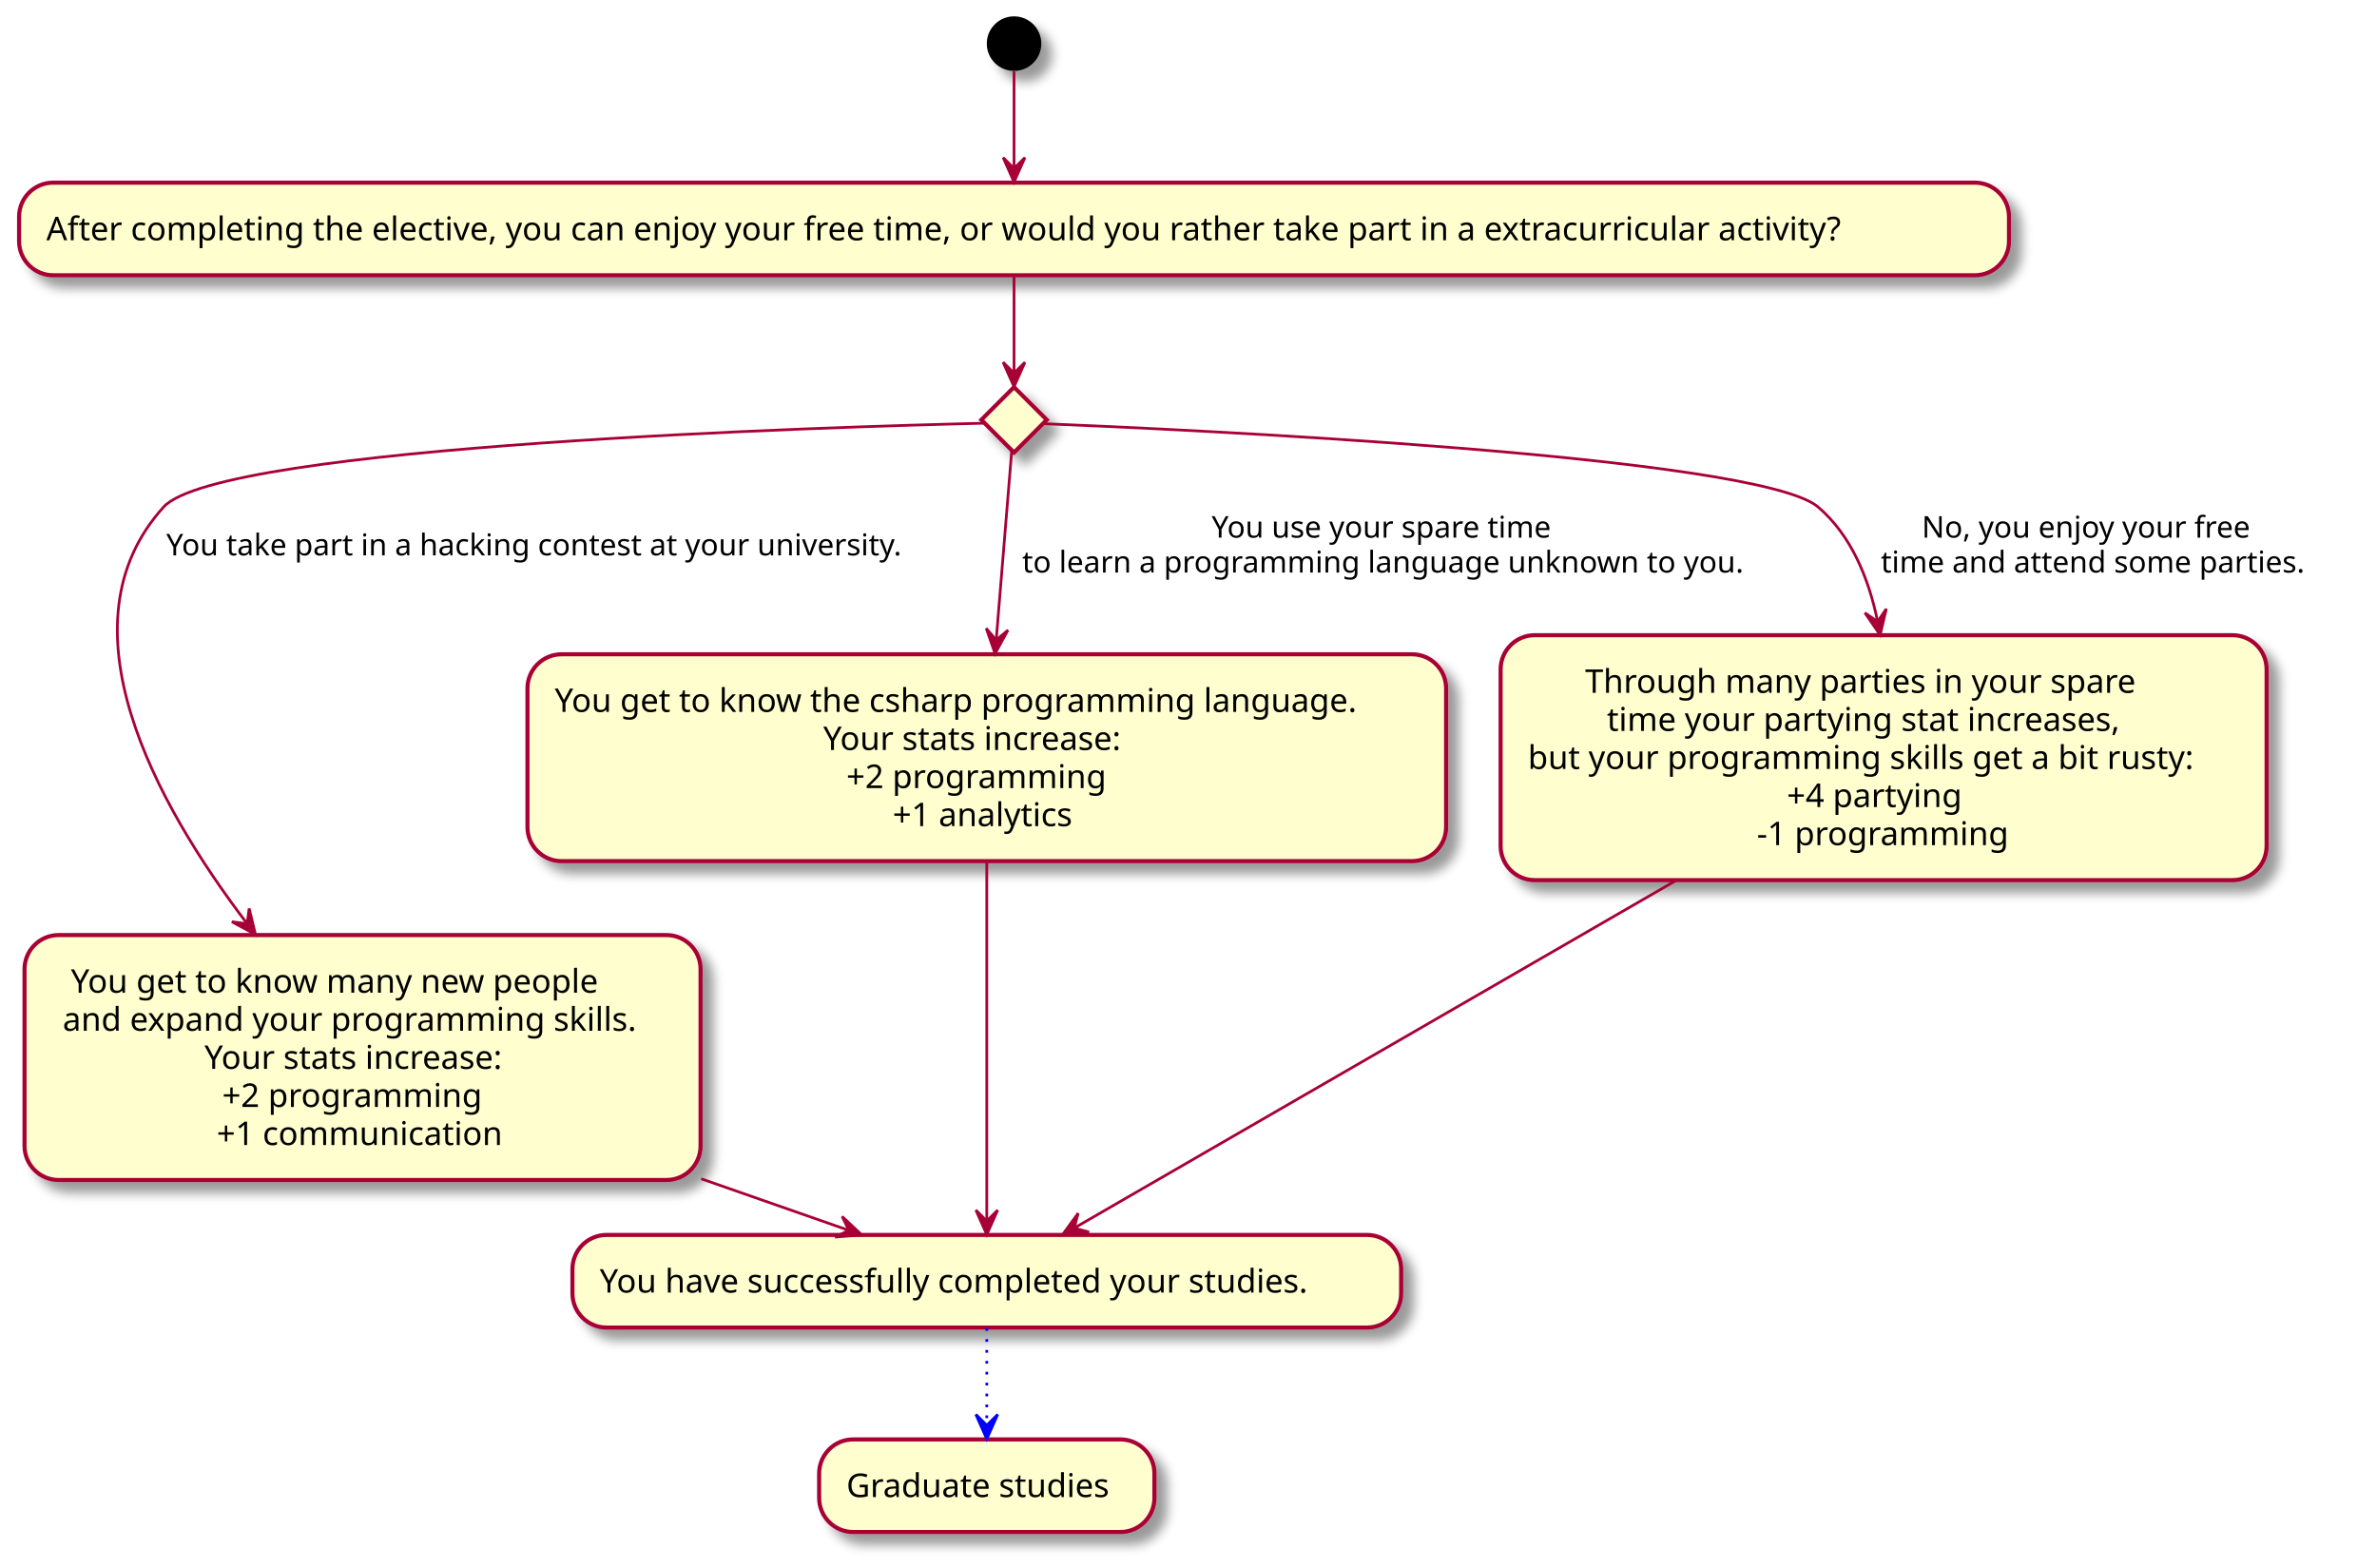
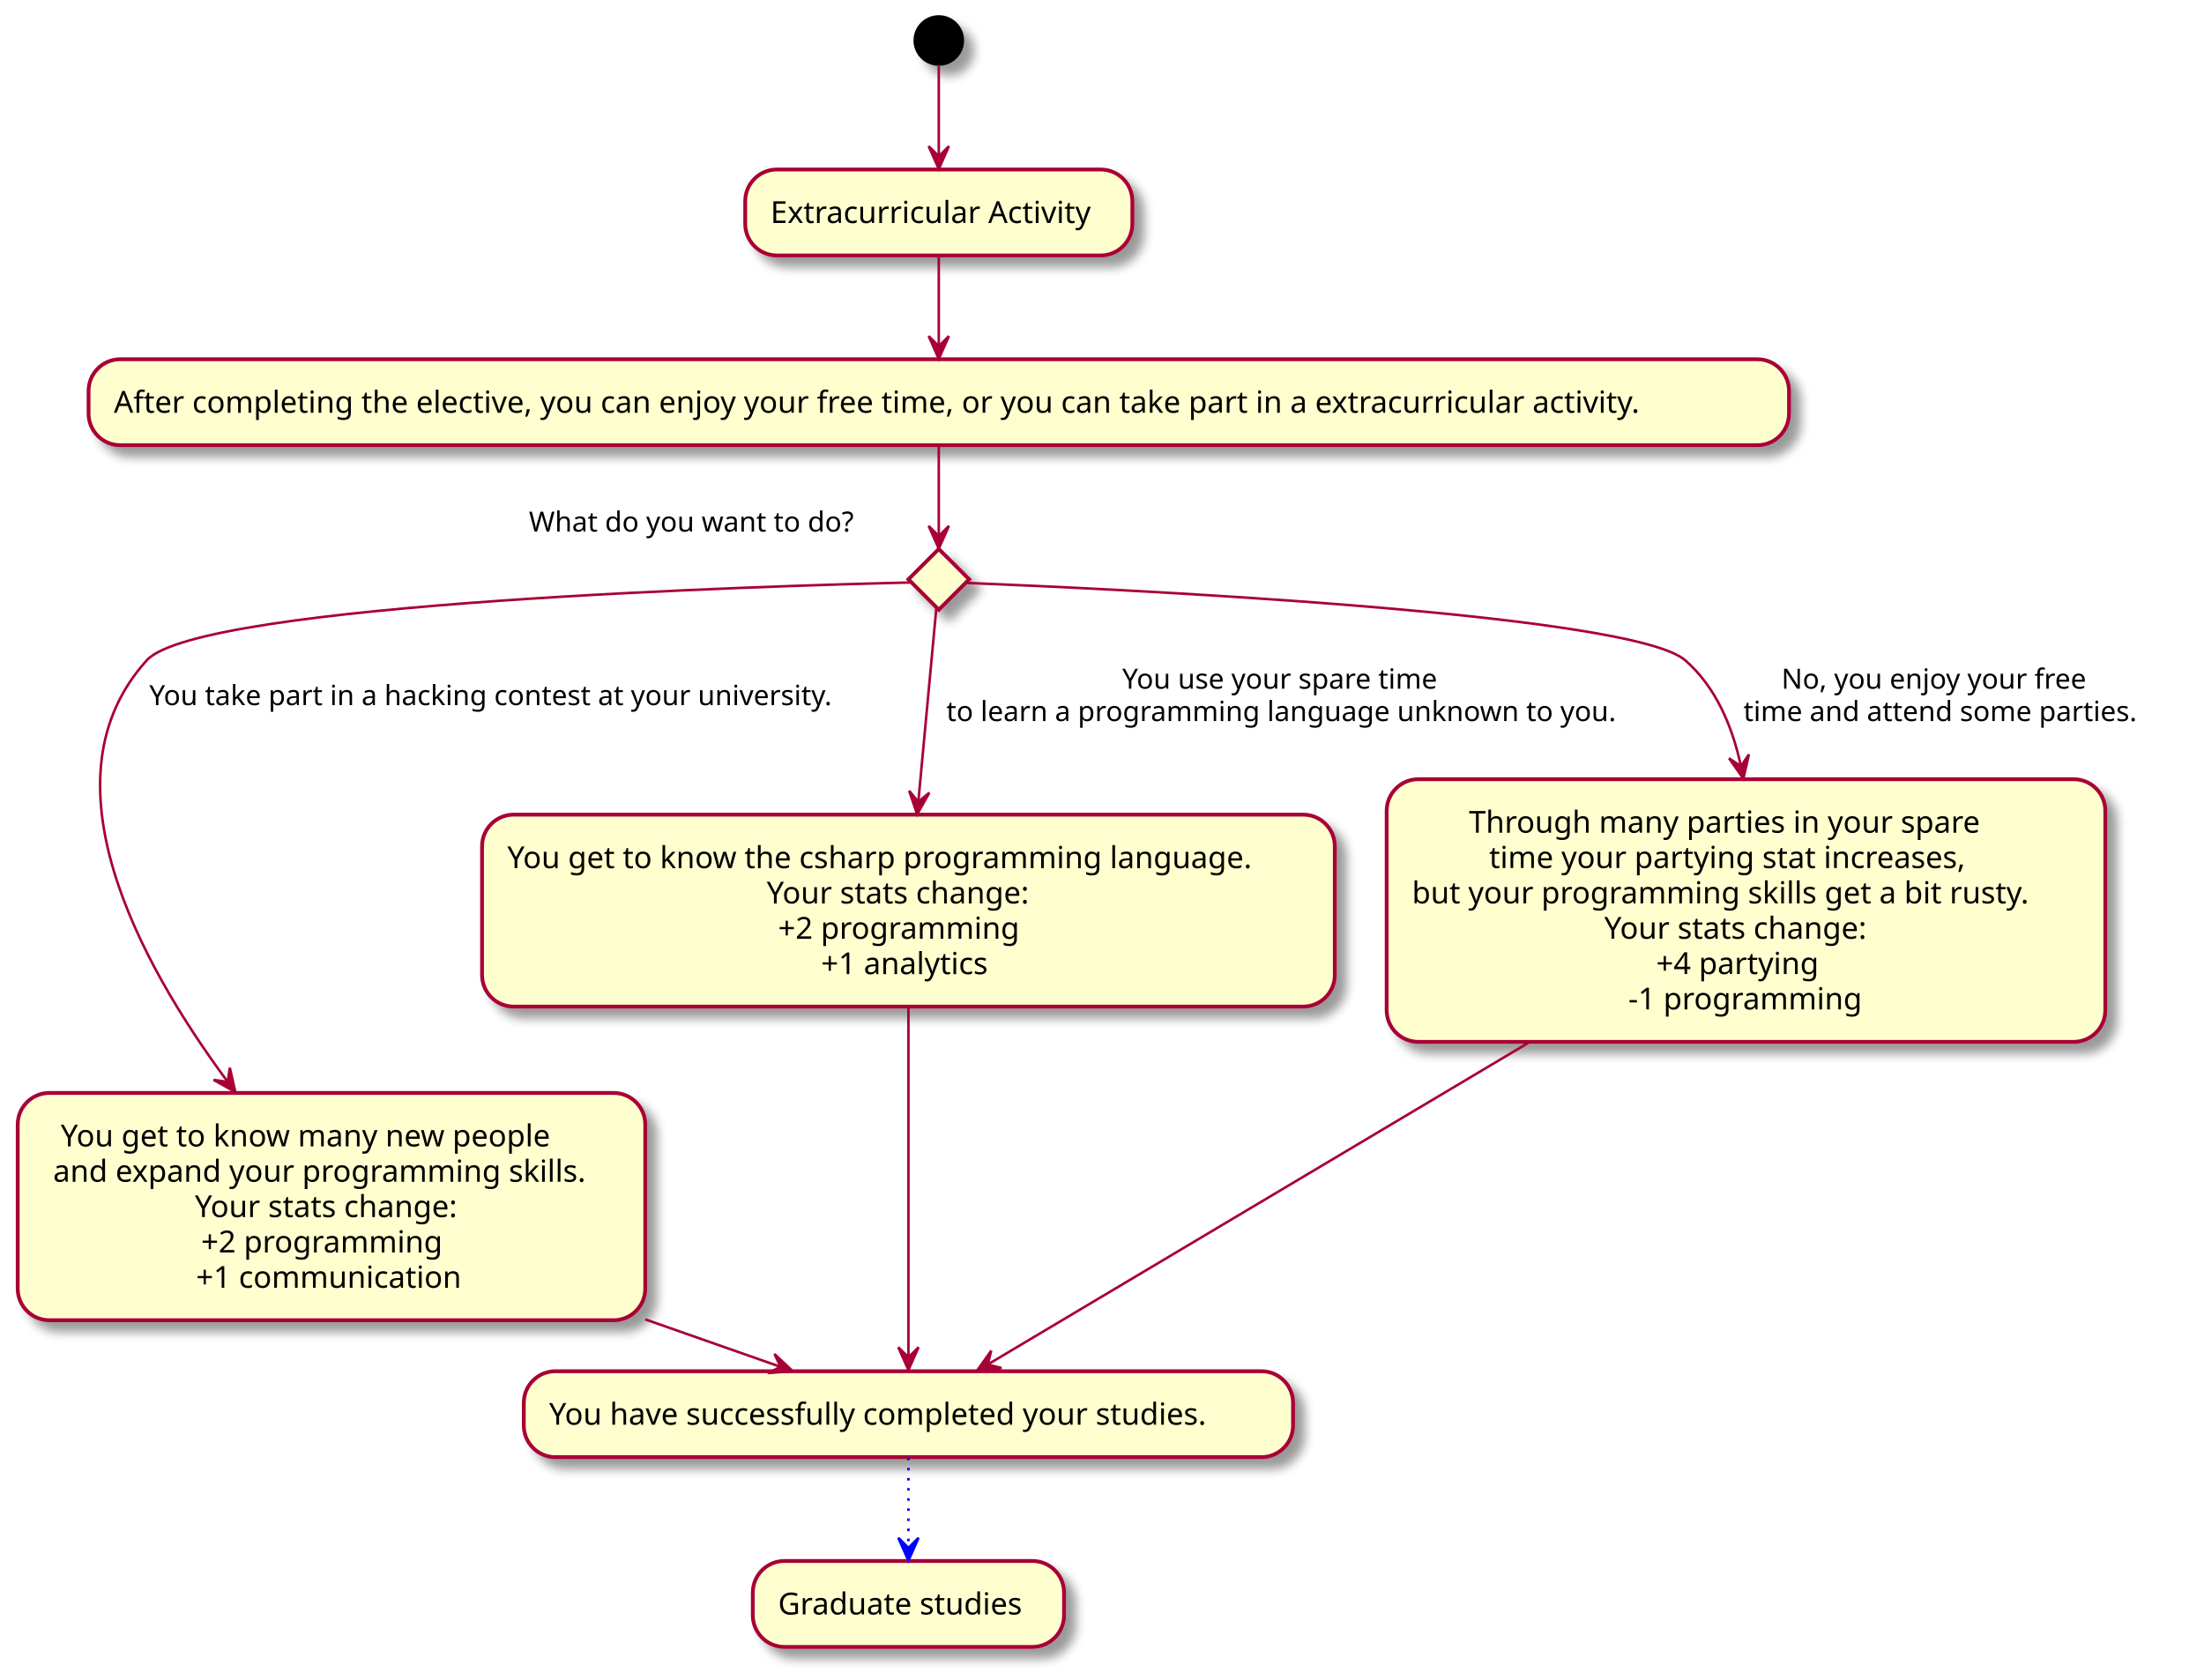
- <svg xmlns="http://www.w3.org/2000/svg" contentScriptType="application/ecmascript" contentStyleType="text/css" height="575px" preserveAspectRatio="none" style="width:872px;height:575px;" version="1.1" viewBox="0 0 872 575" width="872px" zoomAndPan="magnify">
+ <svg xmlns="http://www.w3.org/2000/svg" contentScriptType="application/ecmascript" contentStyleType="text/css" height="664px" preserveAspectRatio="none" style="width:871px;height:664px;" version="1.1" viewBox="0 0 871 664" width="871px" zoomAndPan="magnify">
  <defs>
-     <filter height="300%" id="f40yjfpzdknob" width="300%" x="-1" y="-1">
+     <filter height="300%" id="f1frdw64wb27al" width="300%" x="-1" y="-1">
      <feGaussianBlur result="blurOut" stdDeviation="2.0" />
      <feColorMatrix in="blurOut" result="blurOut2" type="matrix" values="0 0 0 0 0 0 0 0 0 0 0 0 0 0 0 0 0 0 .4 0" />
      <feOffset dx="4.0" dy="4.0" in="blurOut2" result="blurOut3" />
      <feBlend in="SourceGraphic" in2="blurOut3" mode="normal" />
    </filter>
  </defs>
  <g>
-     <ellipse cx="372" cy="16" fill="#000000" filter="url(#f40yjfpzdknob)" rx="10" ry="10" style="stroke: none; stroke-width: 1.0;" />
-     <rect fill="#FEFECE" filter="url(#f40yjfpzdknob)" height="33.969" rx="12.5" ry="12.5" style="stroke: #A80036; stroke-width: 1.5;" width="730" x="7" y="67" />
-     <text fill="#000000" font-family="sans-serif" font-size="12" lengthAdjust="spacingAndGlyphs" textLength="710" x="17" y="88.139">After completing the elective, you can enjoy your free time, or would you rather take part in a extracurricular activity?</text>
-     <polygon fill="#FEFECE" filter="url(#f40yjfpzdknob)" points="372,142,384,154,372,166,360,154,372,142" style="stroke: #A80036; stroke-width: 1.5;" />
-     <rect fill="#FEFECE" filter="url(#f40yjfpzdknob)" height="75.875" rx="12.5" ry="12.5" style="stroke: #A80036; stroke-width: 1.5;" width="337" x="193.5" y="240" />
-     <text fill="#000000" font-family="sans-serif" font-size="12" lengthAdjust="spacingAndGlyphs" textLength="313" x="203.5" y="261.139">You get to know the csharp programming language.</text>
-     <text fill="#000000" font-family="sans-serif" font-size="12" lengthAdjust="spacingAndGlyphs" textLength="120" x="302" y="275.107">Your stats increase:</text>
-     <text fill="#000000" font-family="sans-serif" font-size="12" lengthAdjust="spacingAndGlyphs" textLength="103" x="310.5" y="289.076">+2 programming</text>
-     <text fill="#000000" font-family="sans-serif" font-size="12" lengthAdjust="spacingAndGlyphs" textLength="73" x="327.5" y="303.045">+1 analytics</text>
-     <rect fill="#FEFECE" filter="url(#f40yjfpzdknob)" height="89.844" rx="12.5" ry="12.5" style="stroke: #A80036; stroke-width: 1.5;" width="281" x="550.5" y="233" />
-     <text fill="#000000" font-family="sans-serif" font-size="12" lengthAdjust="spacingAndGlyphs" textLength="215" x="581.5" y="254.139">Through many parties in your spare</text>
-     <text fill="#000000" font-family="sans-serif" font-size="12" lengthAdjust="spacingAndGlyphs" textLength="203" x="589.5" y="268.107">time your partying stat increases,</text>
-     <text fill="#000000" font-family="sans-serif" font-size="12" lengthAdjust="spacingAndGlyphs" textLength="261" x="560.5" y="282.076">but your programming skills get a bit rusty:</text>
-     <text fill="#000000" font-family="sans-serif" font-size="12" lengthAdjust="spacingAndGlyphs" textLength="71" x="655.5" y="296.045">+4 partying</text>
-     <text fill="#000000" font-family="sans-serif" font-size="12" lengthAdjust="spacingAndGlyphs" textLength="97" x="644.5" y="310.014">-1 programming</text>
-     <rect fill="#FEFECE" filter="url(#f40yjfpzdknob)" height="89.844" rx="12.5" ry="12.5" style="stroke: #A80036; stroke-width: 1.5;" width="248" x="9" y="343" />
-     <text fill="#000000" font-family="sans-serif" font-size="12" lengthAdjust="spacingAndGlyphs" textLength="210" x="26" y="364.139">You get to know many new people</text>
-     <text fill="#000000" font-family="sans-serif" font-size="12" lengthAdjust="spacingAndGlyphs" textLength="224" x="23" y="378.107">and expand your programming skills.</text>
-     <text fill="#000000" font-family="sans-serif" font-size="12" lengthAdjust="spacingAndGlyphs" textLength="120" x="75" y="392.076">Your stats increase:</text>
-     <text fill="#000000" font-family="sans-serif" font-size="12" lengthAdjust="spacingAndGlyphs" textLength="103" x="81.5" y="406.045">+2 programming</text>
-     <text fill="#000000" font-family="sans-serif" font-size="12" lengthAdjust="spacingAndGlyphs" textLength="111" x="79.5" y="420.014">+1 communication</text>
-     <rect fill="#FEFECE" filter="url(#f40yjfpzdknob)" height="33.969" rx="12.5" ry="12.5" style="stroke: #A80036; stroke-width: 1.5;" width="304" x="210" y="453" />
-     <text fill="#000000" font-family="sans-serif" font-size="12" lengthAdjust="spacingAndGlyphs" textLength="284" x="220" y="474.139">You have successfully completed your studies.</text>
-     <rect fill="#FEFECE" filter="url(#f40yjfpzdknob)" height="33.969" rx="12.5" ry="12.5" style="stroke: #A80036; stroke-width: 1.5;" width="123" x="300.5" y="528" />
-     <text fill="#000000" font-family="sans-serif" font-size="12" lengthAdjust="spacingAndGlyphs" textLength="103" x="310.5" y="549.139">Graduate studies</text>
-     <path d="M372,26.177 C372,35.269 372,49.527 372,61.485 " fill="none" id="start-to-After completing the elective, you can enjoy your free time, or would you rather take part in a extracurricular activity?" style="stroke: #A80036; stroke-width: 1.0;" />
-     <polygon fill="#A80036" points="372,66.791,376,57.791,372,61.791,368,57.791,372,66.791" style="stroke: #A80036; stroke-width: 1.0;" />
-     <path d="M372,101.115 C372,111.916 372,126.082 372,136.883 " fill="none" id="After completing the elective, you can enjoy your free time, or would you rather take part in a extracurricular activity?-to-#547481" style="stroke: #A80036; stroke-width: 1.0;" />
-     <polygon fill="#A80036" points="372,141.885,376,132.885,372,136.885,368,132.885,372,141.885" style="stroke: #A80036; stroke-width: 1.0;" />
-     <text fill="#000000" font-family="sans-serif" font-size="11" lengthAdjust="spacingAndGlyphs" textLength="0" x="371.025" y="131.46" />
-     <path d="M371.147,165.402 C369.9,180.626 367.504,209.855 365.477,234.581 " fill="none" id="#547481-to-newL" style="stroke: #A80036; stroke-width: 1.0;" />
-     <polygon fill="#A80036" points="365.051,239.782,369.773,231.139,365.46,234.799,361.8,230.485,365.051,239.782" style="stroke: #A80036; stroke-width: 1.0;" />
-     <text fill="#000000" font-family="sans-serif" font-size="11" lengthAdjust="spacingAndGlyphs" textLength="141" x="444.5" y="197.21">You use your spare time</text>
-     <text fill="#000000" font-family="sans-serif" font-size="11" lengthAdjust="spacingAndGlyphs" textLength="288" x="375" y="210.015">to learn a programming language unknown to you.</text>
-     <path d="M382.626,155.411 C432.854,157.444 644.961,167.102 667,186 C679.147,196.415 685.512,212.179 688.742,227.674 " fill="none" id="#547481-to-no" style="stroke: #A80036; stroke-width: 1.0;" />
-     <polygon fill="#A80036" points="689.721,232.911,691.997,223.329,688.801,227.996,684.133,224.801,689.721,232.911" style="stroke: #A80036; stroke-width: 1.0;" />
-     <text fill="#000000" font-family="sans-serif" font-size="11" lengthAdjust="spacingAndGlyphs" textLength="136" x="705" y="197.21">No, you enjoy your free</text>
-     <text fill="#000000" font-family="sans-serif" font-size="11" lengthAdjust="spacingAndGlyphs" textLength="174" x="690" y="210.015">time and attend some parties.</text>
-     <path d="M361.001,155.238 C307.998,156.497 80.644,163.203 60,186 C21.053,229.008 56.865,294.415 90.673,338.844 " fill="none" id="#547481-to-contest" style="stroke: #A80036; stroke-width: 1.0;" />
-     <polygon fill="#A80036" points="93.727,342.808,91.403,333.237,90.675,338.847,85.066,338.119,93.727,342.808" style="stroke: #A80036; stroke-width: 1.0;" />
-     <text fill="#000000" font-family="sans-serif" font-size="11" lengthAdjust="spacingAndGlyphs" textLength="301" x="61" y="203.71">You take part in a hacking contest at your university.</text>
-     <path d="M362,316.085 C362,355.287 362,415.766 362,447.646 " fill="none" id="newL-to-a" style="stroke: #A80036; stroke-width: 1.0;" />
-     <polygon fill="#A80036" points="362,452.883,366,443.883,362,447.883,358,443.883,362,452.883" style="stroke: #A80036; stroke-width: 1.0;" />
-     <path d="M614.694,323.067 C544.858,363.398 444.914,421.116 394.188,450.411 " fill="none" id="no-to-a" style="stroke: #A80036; stroke-width: 1.0;" />
-     <polygon fill="#A80036" points="389.731,452.985,399.525,451.949,394.061,450.485,395.525,445.021,389.731,452.985" style="stroke: #A80036; stroke-width: 1.0;" />
-     <path d="M257.218,432.395 C276.275,439.052 294.971,445.584 311.173,451.244 " fill="none" id="contest-to-a" style="stroke: #A80036; stroke-width: 1.0;" />
-     <polygon fill="#A80036" points="316.119,452.972,308.942,446.227,311.399,451.322,306.303,453.779,316.119,452.972" style="stroke: #A80036; stroke-width: 1.0;" />
-     <path d="M362,487.201 C362,497.692 362,511.463 362,522.818 " fill="none" id="a-to-Graduate studies" style="stroke: #0000FF; stroke-width: 1.0; stroke-dasharray: 1.0,3.0;" />
-     <polygon fill="#0000FF" points="362,527.844,366,518.844,362,522.844,358,518.844,362,527.844" style="stroke: #0000FF; stroke-width: 1.0;" />
+     <ellipse cx="371" cy="16" fill="#000000" filter="url(#f1frdw64wb27al)" rx="10" ry="10" style="stroke: none; stroke-width: 1.0;" />
+     <rect fill="#FEFECE" filter="url(#f1frdw64wb27al)" height="33.969" rx="12.5" ry="12.5" style="stroke: #A80036; stroke-width: 1.5;" width="153" x="294.5" y="67" />
+     <text fill="#000000" font-family="sans-serif" font-size="12" lengthAdjust="spacingAndGlyphs" textLength="133" x="304.5" y="88.139">Extracurricular Activity</text>
+     <rect fill="#FEFECE" filter="url(#f1frdw64wb27al)" height="33.969" rx="12.5" ry="12.5" style="stroke: #A80036; stroke-width: 1.5;" width="672" x="35" y="142" />
+     <text fill="#000000" font-family="sans-serif" font-size="12" lengthAdjust="spacingAndGlyphs" textLength="652" x="45" y="163.139">After completing the elective, you can enjoy your free time, or you can take part in a extracurricular activity.</text>
+     <polygon fill="#FEFECE" filter="url(#f1frdw64wb27al)" points="371,217,383,229,371,241,359,229,371,217" style="stroke: #A80036; stroke-width: 1.5;" />
+     <rect fill="#FEFECE" filter="url(#f1frdw64wb27al)" height="75.875" rx="12.5" ry="12.5" style="stroke: #A80036; stroke-width: 1.5;" width="337" x="190.5" y="322" />
+     <text fill="#000000" font-family="sans-serif" font-size="12" lengthAdjust="spacingAndGlyphs" textLength="313" x="200.5" y="343.139">You get to know the csharp programming language.</text>
+     <text fill="#000000" font-family="sans-serif" font-size="12" lengthAdjust="spacingAndGlyphs" textLength="112" x="303" y="357.107">Your stats change:</text>
+     <text fill="#000000" font-family="sans-serif" font-size="12" lengthAdjust="spacingAndGlyphs" textLength="103" x="307.5" y="371.076">+2 programming</text>
+     <text fill="#000000" font-family="sans-serif" font-size="12" lengthAdjust="spacingAndGlyphs" textLength="73" x="324.5" y="385.045">+1 analytics</text>
+     <rect fill="#FEFECE" filter="url(#f1frdw64wb27al)" height="103.812" rx="12.5" ry="12.5" style="stroke: #A80036; stroke-width: 1.5;" width="284" x="548" y="308" />
+     <text fill="#000000" font-family="sans-serif" font-size="12" lengthAdjust="spacingAndGlyphs" textLength="215" x="580.5" y="329.139">Through many parties in your spare</text>
+     <text fill="#000000" font-family="sans-serif" font-size="12" lengthAdjust="spacingAndGlyphs" textLength="203" x="588.5" y="343.107">time your partying stat increases,</text>
+     <text fill="#000000" font-family="sans-serif" font-size="12" lengthAdjust="spacingAndGlyphs" textLength="260" x="558" y="357.076">but your programming skills get a bit rusty.</text>
+     <text fill="#000000" font-family="sans-serif" font-size="12" lengthAdjust="spacingAndGlyphs" textLength="112" x="634" y="371.045">Your stats change:</text>
+     <text fill="#000000" font-family="sans-serif" font-size="12" lengthAdjust="spacingAndGlyphs" textLength="71" x="654.5" y="385.014">+4 partying</text>
+     <text fill="#000000" font-family="sans-serif" font-size="12" lengthAdjust="spacingAndGlyphs" textLength="97" x="643.5" y="398.982">-1 programming</text>
+     <rect fill="#FEFECE" filter="url(#f1frdw64wb27al)" height="89.844" rx="12.5" ry="12.5" style="stroke: #A80036; stroke-width: 1.5;" width="248" x="7" y="432" />
+     <text fill="#000000" font-family="sans-serif" font-size="12" lengthAdjust="spacingAndGlyphs" textLength="210" x="24" y="453.139">You get to know many new people</text>
+     <text fill="#000000" font-family="sans-serif" font-size="12" lengthAdjust="spacingAndGlyphs" textLength="224" x="21" y="467.107">and expand your programming skills.</text>
+     <text fill="#000000" font-family="sans-serif" font-size="12" lengthAdjust="spacingAndGlyphs" textLength="112" x="77" y="481.076">Your stats change:</text>
+     <text fill="#000000" font-family="sans-serif" font-size="12" lengthAdjust="spacingAndGlyphs" textLength="103" x="79.5" y="495.045">+2 programming</text>
+     <text fill="#000000" font-family="sans-serif" font-size="12" lengthAdjust="spacingAndGlyphs" textLength="111" x="77.5" y="509.014">+1 communication</text>
+     <rect fill="#FEFECE" filter="url(#f1frdw64wb27al)" height="33.969" rx="12.5" ry="12.5" style="stroke: #A80036; stroke-width: 1.5;" width="304" x="207" y="542" />
+     <text fill="#000000" font-family="sans-serif" font-size="12" lengthAdjust="spacingAndGlyphs" textLength="284" x="217" y="563.139">You have successfully completed your studies.</text>
+     <rect fill="#FEFECE" filter="url(#f1frdw64wb27al)" height="33.969" rx="12.5" ry="12.5" style="stroke: #A80036; stroke-width: 1.5;" width="123" x="297.5" y="617" />
+     <text fill="#000000" font-family="sans-serif" font-size="12" lengthAdjust="spacingAndGlyphs" textLength="103" x="307.5" y="638.139">Graduate studies</text>
+     <path d="M371,26.177 C371,35.269 371,49.527 371,61.485 " fill="none" id="start-to-Extracurricular Activity" style="stroke: #A80036; stroke-width: 1.0;" />
+     <polygon fill="#A80036" points="371,66.791,375,57.791,371,61.791,367,57.791,371,66.791" style="stroke: #A80036; stroke-width: 1.0;" />
+     <path d="M371,101.201 C371,111.692 371,125.463 371,136.818 " fill="none" id="Extracurricular Activity-to-After completing the elective, you can enjoy your free time, or you can take part in a extracurricular activity." style="stroke: #A80036; stroke-width: 1.0;" />
+     <polygon fill="#A80036" points="371,141.844,375,132.844,371,136.844,367,132.844,371,141.844" style="stroke: #A80036; stroke-width: 1.0;" />
+     <path d="M371,176.115 C371,186.916 371,201.082 371,211.883 " fill="none" id="After completing the elective, you can enjoy your free time, or you can take part in a extracurricular activity.-to-#995634" style="stroke: #A80036; stroke-width: 1.0;" />
+     <polygon fill="#A80036" points="371,216.885,375,207.885,371,211.885,367,207.885,371,216.885" style="stroke: #A80036; stroke-width: 1.0;" />
+     <text fill="#000000" font-family="sans-serif" font-size="11" lengthAdjust="spacingAndGlyphs" textLength="142" x="209.031" y="210.114">What do you want to do?</text>
+     <path d="M370.058,240.122 C368.534,256.506 365.443,289.739 362.915,316.912 " fill="none" id="#995634-to-newL" style="stroke: #A80036; stroke-width: 1.0;" />
+     <polygon fill="#A80036" points="362.45,321.91,367.266,313.319,362.913,316.932,359.3,312.578,362.45,321.91" style="stroke: #A80036; stroke-width: 1.0;" />
+     <text fill="#000000" font-family="sans-serif" font-size="11" lengthAdjust="spacingAndGlyphs" textLength="141" x="443.5" y="272.21">You use your spare time</text>
+     <text fill="#000000" font-family="sans-serif" font-size="11" lengthAdjust="spacingAndGlyphs" textLength="288" x="374" y="285.015">to learn a programming language unknown to you.</text>
+     <path d="M381.633,230.402 C431.894,232.397 644.129,241.908 666,261 C678.034,271.505 684.54,286.961 687.929,302.508 " fill="none" id="#995634-to-no" style="stroke: #A80036; stroke-width: 1.0;" />
+     <polygon fill="#A80036" points="688.962,307.777,691.154,298.175,687.999,302.871,683.303,299.716,688.962,307.777" style="stroke: #A80036; stroke-width: 1.0;" />
+     <text fill="#000000" font-family="sans-serif" font-size="11" lengthAdjust="spacingAndGlyphs" textLength="136" x="704" y="272.21">No, you enjoy your free</text>
+     <text fill="#000000" font-family="sans-serif" font-size="11" lengthAdjust="spacingAndGlyphs" textLength="174" x="689" y="285.015">time and attend some parties.</text>
+     <path d="M359.966,230.235 C306.794,231.481 78.713,238.134 58,261 C15.742,307.651 54.603,379.754 89.828,427.407 " fill="none" id="#995634-to-contest" style="stroke: #A80036; stroke-width: 1.0;" />
+     <polygon fill="#A80036" points="93.005,431.654,90.815,422.052,90.009,427.651,84.41,426.844,93.005,431.654" style="stroke: #A80036; stroke-width: 1.0;" />
+     <text fill="#000000" font-family="sans-serif" font-size="11" lengthAdjust="spacingAndGlyphs" textLength="301" x="59" y="278.71">You take part in a hacking contest at your university.</text>
+     <path d="M359,398.054 C359,438.892 359,503.192 359,536.46 " fill="none" id="newL-to-studyComplete" style="stroke: #A80036; stroke-width: 1.0;" />
+     <polygon fill="#A80036" points="359,541.524,363,532.524,359,536.524,355,532.524,359,541.524" style="stroke: #A80036; stroke-width: 1.0;" />
+     <path d="M603.898,412.245 C533.94,453.882 439.177,510.281 390.593,539.197 " fill="none" id="no-to-studyComplete" style="stroke: #A80036; stroke-width: 1.0;" />
+     <polygon fill="#A80036" points="386.038,541.908,395.818,540.743,390.335,539.351,391.727,533.868,386.038,541.908" style="stroke: #A80036; stroke-width: 1.0;" />
+     <path d="M255.008,521.512 C273.844,528.121 292.313,534.601 308.336,540.223 " fill="none" id="contest-to-studyComplete" style="stroke: #A80036; stroke-width: 1.0;" />
+     <polygon fill="#A80036" points="313.228,541.94,306.061,535.185,308.51,540.284,303.411,542.734,313.228,541.94" style="stroke: #A80036; stroke-width: 1.0;" />
+     <path d="M359,576.201 C359,586.692 359,600.463 359,611.818 " fill="none" id="studyComplete-to-Graduate studies" style="stroke: #0000FF; stroke-width: 1.0; stroke-dasharray: 1.0,3.0;" />
+     <polygon fill="#0000FF" points="359,616.844,363,607.844,359,611.844,355,607.844,359,616.844" style="stroke: #0000FF; stroke-width: 1.0;" />
  </g>
</svg>
